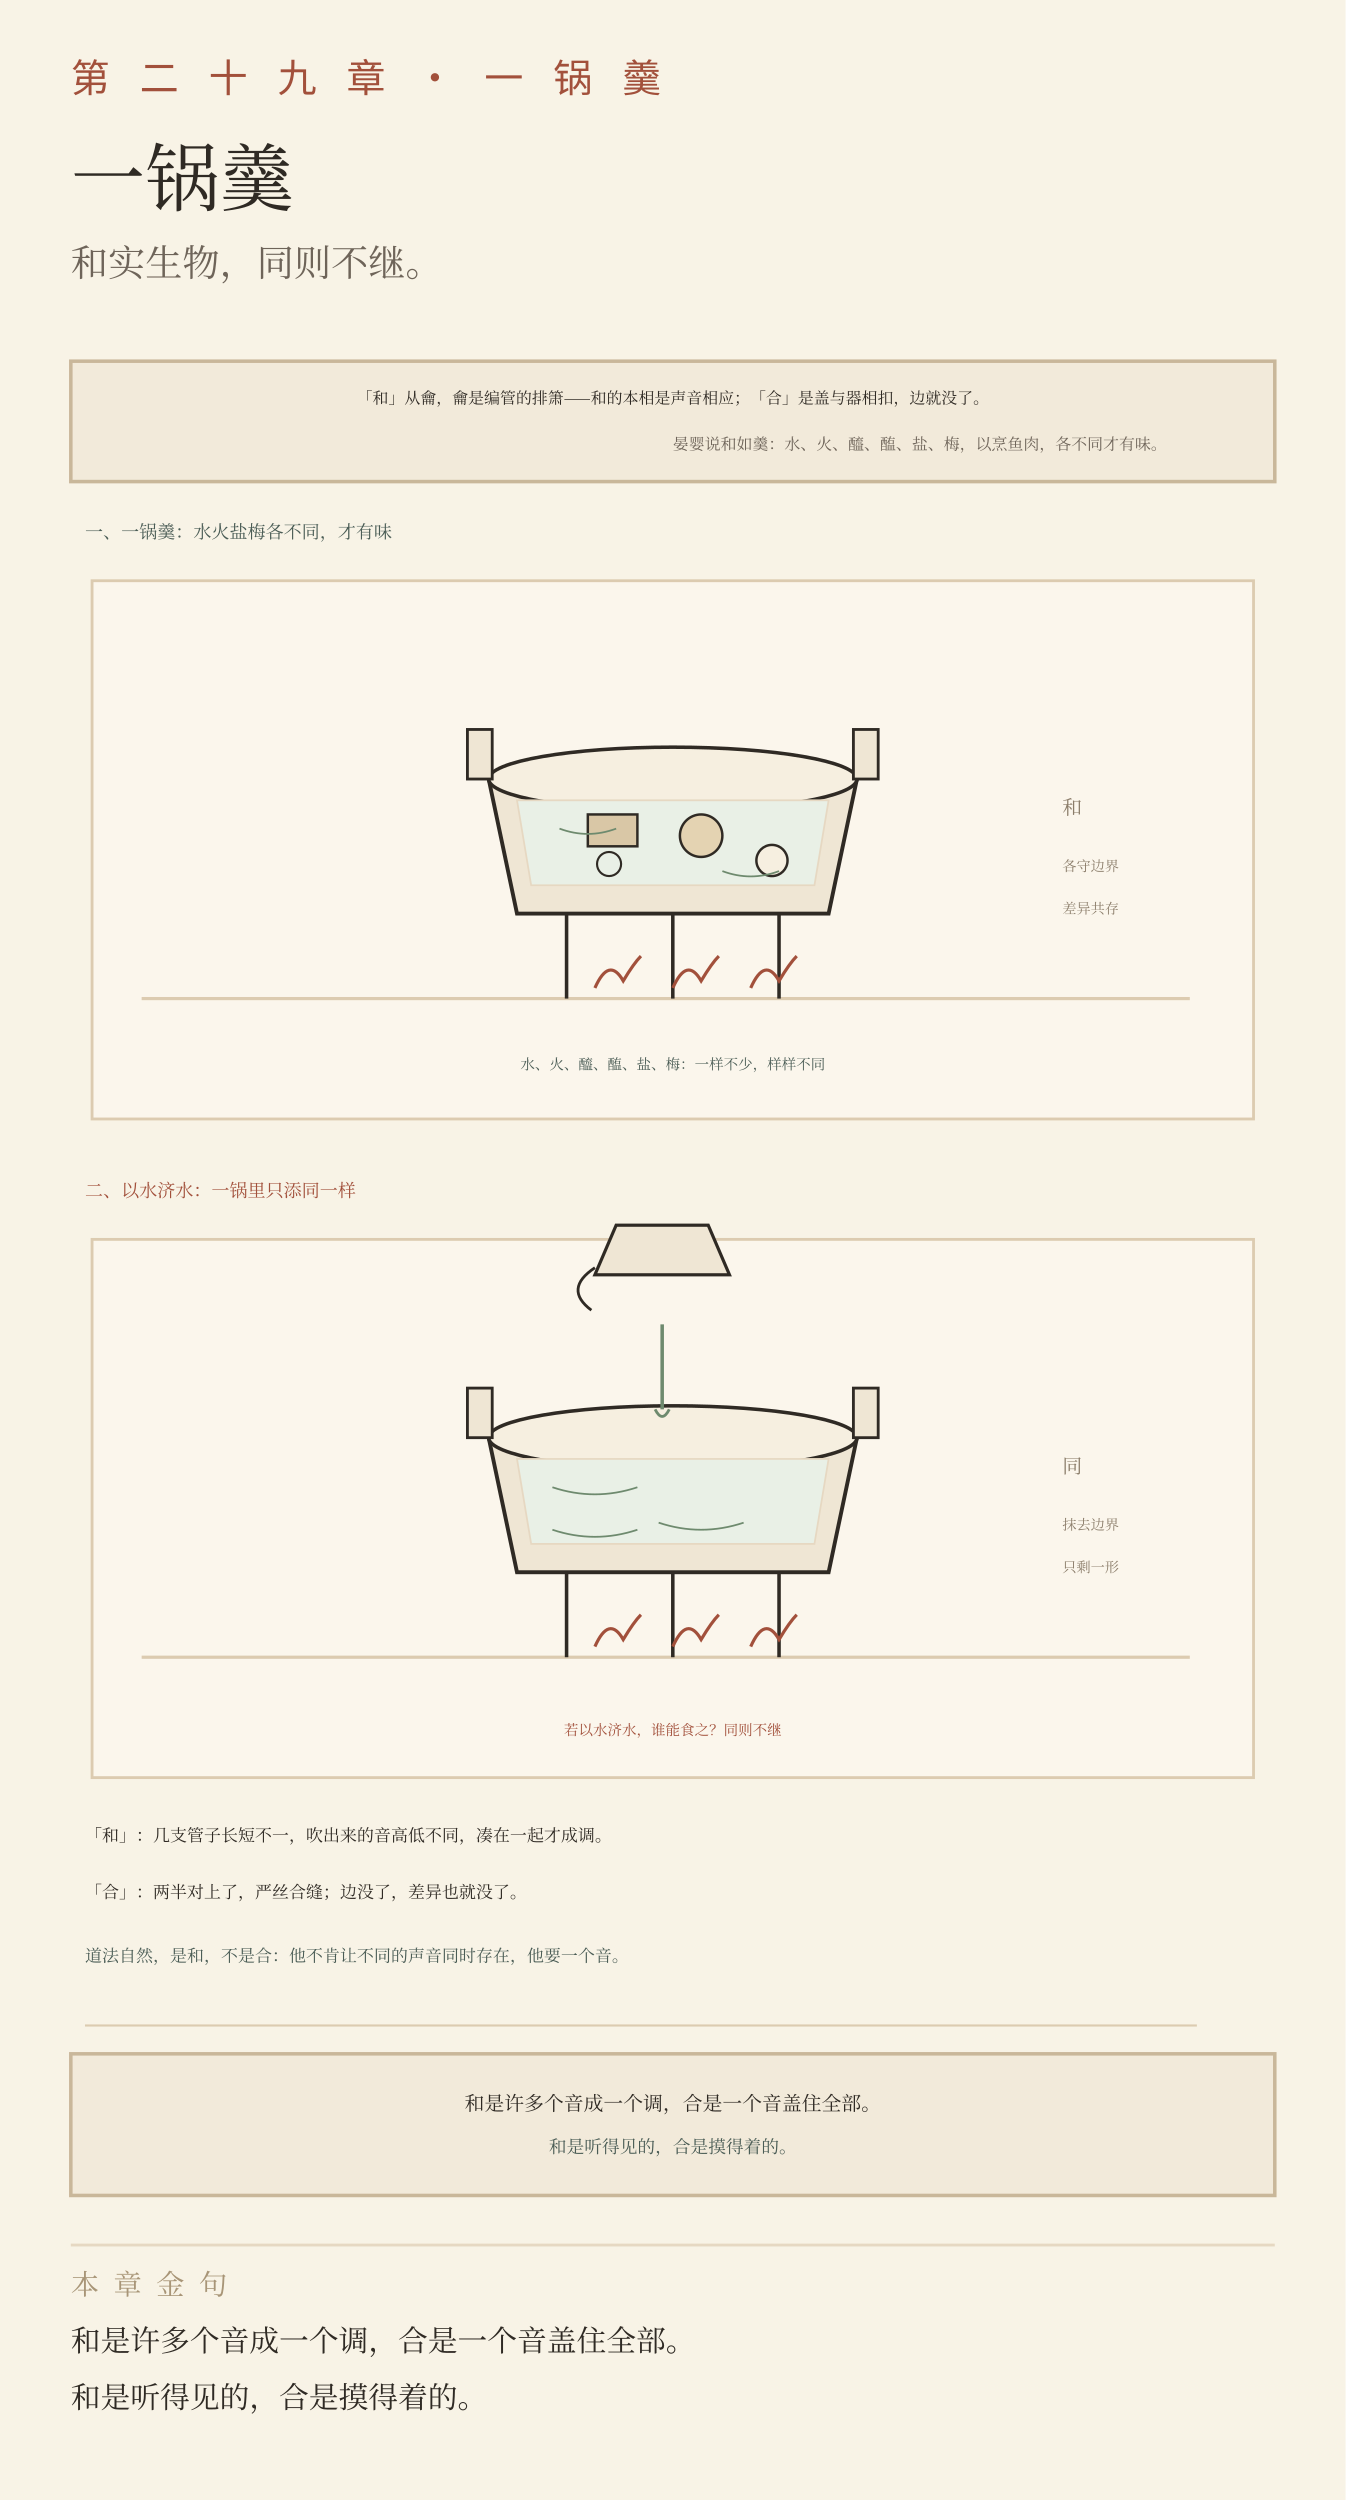
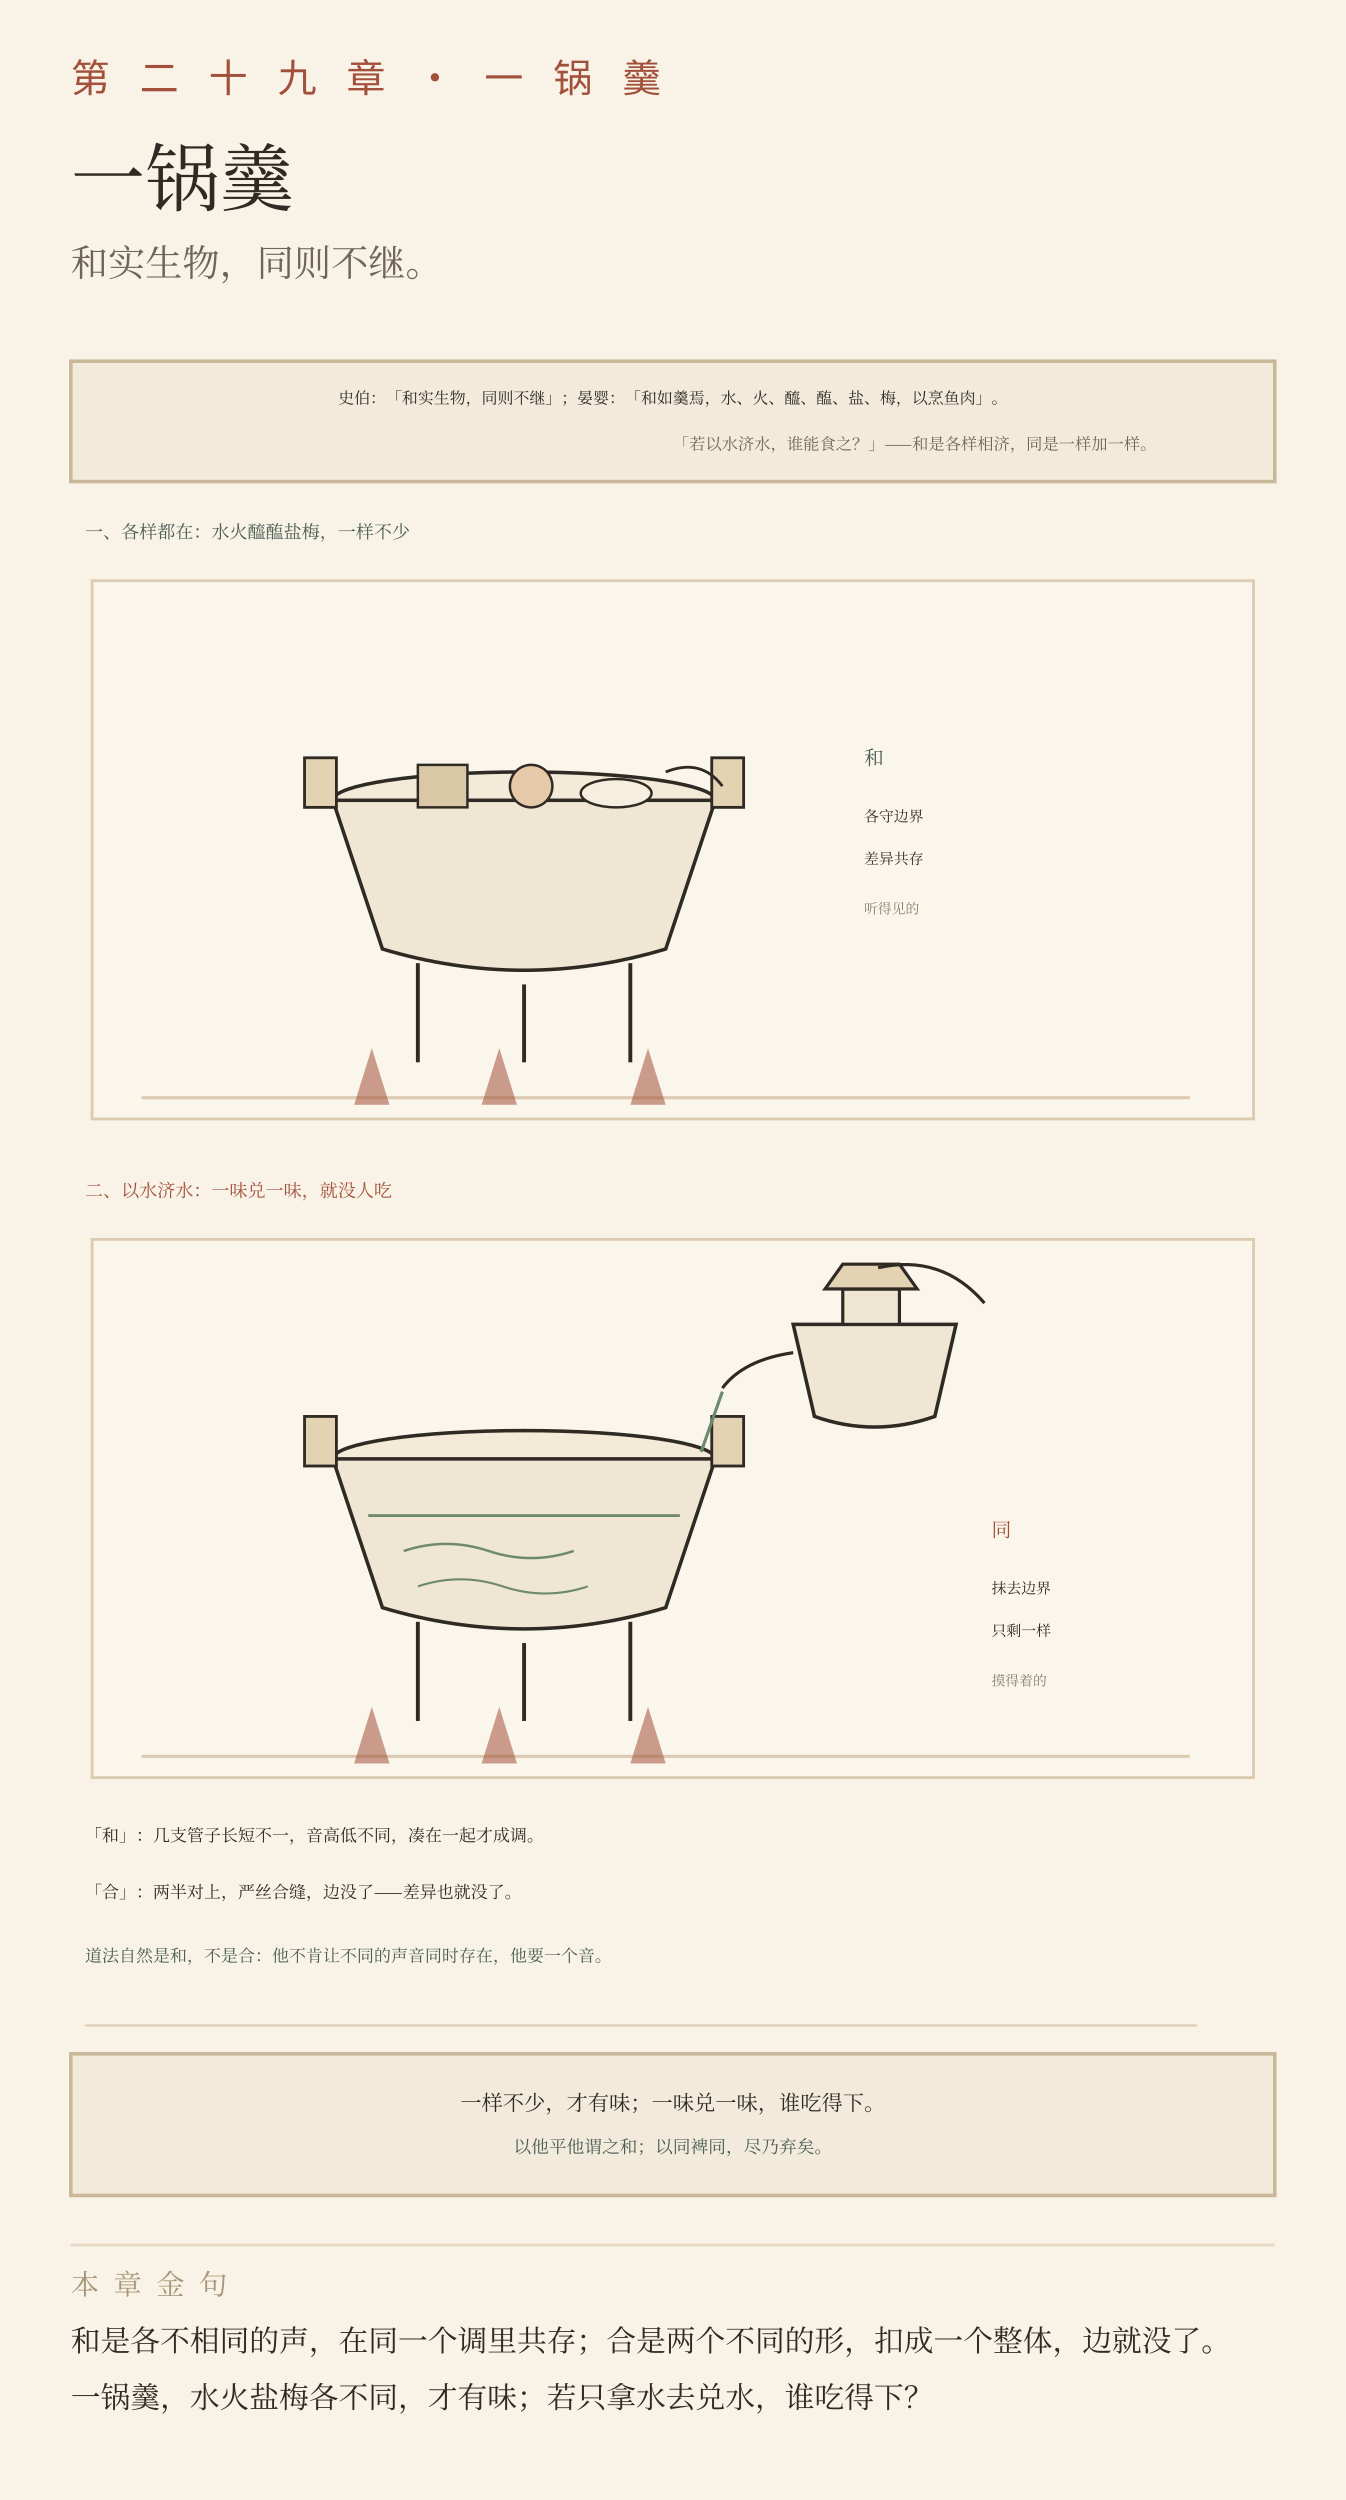
- <svg xmlns="http://www.w3.org/2000/svg" viewBox="0 0 380 706" role="img" aria-label="和是听得见的，合是摸得着的" font-family="'Noto Serif CJK SC','Noto Serif SC','Songti SC',serif">
+ <svg xmlns="http://www.w3.org/2000/svg" viewBox="0 0 380 706" role="img" aria-label="一锅羹各样都在，一味兑一味就没人吃" font-family="'Noto Serif CJK SC','Noto Serif SC','Songti SC',serif">
  <defs>
    <marker id="arr" viewBox="0 0 10 10" refX="9" refY="5" markerWidth="6" markerHeight="6" orient="auto">
      <path d="M0 0 L10 5 L0 10 z" fill="#6E6459" />
    </marker>
    <marker id="arr2" viewBox="0 0 10 10" refX="9" refY="5" markerWidth="6" markerHeight="6" orient="auto">
      <path d="M0 0 L10 5 L0 10 z" fill="#4A5C55" />
    </marker>
    <marker id="arrL" viewBox="0 0 10 10" refX="1" refY="5" markerWidth="6" markerHeight="6" orient="auto">
      <path d="M10 0 L0 5 L10 10 z" fill="#4A5C55" />
    </marker>
    <marker id="arrS" viewBox="0 0 10 10" refX="9" refY="5" markerWidth="6" markerHeight="6" orient="auto">
      <path d="M0 0 L10 5 L0 10 z" fill="#A2503B" />
    </marker>
  </defs>
  <rect x="0" y="0" width="380" height="706" fill="#F8F3E6" />
  <text x="20" y="26" font-size="11" fill="#A2503B" font-family="'Noto Sans CJK SC','Noto Sans SC',sans-serif" letter-spacing="3">第 二 十 九 章 · 一 锅 羹</text>
  <text x="20" y="58" font-size="21" fill="#2F2A24">一锅羹</text>
  <text x="20" y="78" font-size="10.5" fill="#6E6459">和实生物，同则不继。</text>
  <rect x="20" y="102" width="340" height="34" fill="#F2EADA" stroke="#C9B79A" stroke-width="1.0" />
-   <text x="190" y="114" font-size="4.5" fill="#2F2A24" text-anchor="middle">「和」从龠，龠是编管的排箫——和的本相是声音相应；「合」是盖与器相扣，边就没了。</text>
-   <text x="190" y="127" font-size="4.5" fill="#6E6459">晏婴说和如羹：水、火、醯、醢、盐、梅，以烹鱼肉，各不同才有味。</text>
-   <text x="24" y="152" font-size="5.1" fill="#4A5C55">一、一锅羹：水火盐梅各不同，才有味</text>
+   <text x="190" y="114" font-size="4.5" fill="#2F2A24" text-anchor="middle">史伯：「和实生物，同则不继」；晏婴：「和如羹焉，水、火、醯、醢、盐、梅，以烹鱼肉」。</text>
+   <text x="190" y="127" font-size="4.6" fill="#6E6459">「若以水济水，谁能食之？」——和是各样相济，同是一样加一样。</text>
+   <text x="24" y="152" font-size="5.1" fill="#4A5C55">一、各样都在：水火醯醢盐梅，一样不少</text>
  <rect x="26" y="164" width="328" height="152" fill="#FBF6EC" stroke="#DCCBB0" stroke-width="0.8" />
-   <line x1="40" y1="282" x2="336" y2="282" stroke="#DCCBB0" stroke-width="0.9" />
-   <path d="M138,220 L146,258 L234,258 L242,220 Z" fill="#EFE6D4" stroke="#2F2A24" stroke-width="1.1" />
-   <ellipse cx="190" cy="220" rx="52" ry="9" fill="#F6EFE0" stroke="#2F2A24" stroke-width="1.0" />
-   <rect x="132" y="206" width="7" height="14" fill="#EFE6D4" stroke="#2F2A24" stroke-width="0.8" />
-   <rect x="241" y="206" width="7" height="14" fill="#EFE6D4" stroke="#2F2A24" stroke-width="0.8" />
-   <line x1="160" y1="258" x2="160" y2="282" stroke="#2F2A24" stroke-width="1.0" />
-   <line x1="190" y1="258" x2="190" y2="282" stroke="#2F2A24" stroke-width="1.0" />
-   <line x1="220" y1="258" x2="220" y2="282" stroke="#2F2A24" stroke-width="1.0" />
-   <path d="M146,226 L150,250 L230,250 L234,226 Z" fill="#E9F0E6" stroke="#E6D8C2" stroke-width="0.5" />
-   <rect x="166" y="230" width="14" height="9" fill="#D9C7A6" stroke="#2F2A24" stroke-width="0.7" />
-   <circle cx="198" cy="236" r="6" fill="#E4D3B2" stroke="#2F2A24" stroke-width="0.7" />
-   <circle cx="218" cy="243" r="4.4" fill="#F6EFE0" stroke="#2F2A24" stroke-width="0.7" />
-   <circle cx="172" cy="244" r="3.4" fill="none" stroke="#2F2A24" stroke-width="0.6" />
-   <path d="M158,234 q8,3 16,0 M204,246 q8,3 16,0" fill="none" stroke="#6E8A6E" stroke-width="0.5" />
-   <path d="M168,279 q4,-9 8,-2 q3,-5 5,-7" fill="none" stroke="#A2503B" stroke-width="0.9" />
-   <path d="M190,279 q4,-9 8,-2 q3,-5 5,-7" fill="none" stroke="#A2503B" stroke-width="0.9" />
-   <path d="M212,279 q4,-9 8,-2 q3,-5 5,-7" fill="none" stroke="#A2503B" stroke-width="0.9" />
-   <text x="190" y="302" font-size="4.1" fill="#4A5C55" text-anchor="middle">水、火、醯、醢、盐、梅：一样不少，样样不同</text>
-   <text x="300" y="230" font-size="5.6" fill="#8A7C69">和</text>
-   <text x="300" y="246" font-size="4.0" fill="#8A7C69">各守边界</text>
-   <text x="300" y="258" font-size="4.0" fill="#8A7C69">差异共存</text>
-   <text x="24" y="338" font-size="5.1" fill="#A2503B">二、以水济水：一锅里只添同一样</text>
+   <line x1="40" y1="310" x2="336" y2="310" stroke="#DCCBB0" stroke-width="0.9" />
+   <ellipse cx="148" cy="226" rx="54" ry="8" fill="#F3EAD8" stroke="#2F2A24" stroke-width="1.0" />
+   <path d="M94,226 L108,268 Q148,280 188,268 L202,226 Z" fill="#EFE6D4" stroke="#2F2A24" stroke-width="1.0" />
+   <rect x="86" y="214" width="9" height="14" fill="#E4D3B2" stroke="#2F2A24" stroke-width="0.8" />
+   <rect x="201" y="214" width="9" height="14" fill="#E4D3B2" stroke="#2F2A24" stroke-width="0.8" />
+   <line x1="118" y1="272" x2="118" y2="300" stroke="#2F2A24" stroke-width="1.1" />
+   <line x1="178" y1="272" x2="178" y2="300" stroke="#2F2A24" stroke-width="1.1" />
+   <line x1="148" y1="278" x2="148" y2="300" stroke="#2F2A24" stroke-width="1.1" />
+   <rect x="118" y="216" width="14" height="12" fill="#D9C7A6" stroke="#2F2A24" stroke-width="0.7" />
+   <circle cx="150" cy="222" r="6" fill="#E6C9A8" stroke="#2F2A24" stroke-width="0.7" />
+   <ellipse cx="174" cy="224" rx="10" ry="4" fill="#F6EFE0" stroke="#2F2A24" stroke-width="0.7" />
+   <path d="M188,218 q10,-4 16,4" fill="none" stroke="#2F2A24" stroke-width="0.8" />
+   <polygon points="100,312 105,296 110,312" fill="#A2503B" stroke="none" opacity="0.55" />
+   <polygon points="136,312 141,296 146,312" fill="#A2503B" stroke="none" opacity="0.55" />
+   <polygon points="178,312 183,296 188,312" fill="#A2503B" stroke="none" opacity="0.55" />
+   <text x="244" y="216" font-size="5.6" fill="#4A5C55">和</text>
+   <text x="244" y="232" font-size="4.2" fill="#2F2A24">各守边界</text>
+   <text x="244" y="244" font-size="4.2" fill="#2F2A24">差异共存</text>
+   <text x="244" y="258" font-size="3.9" fill="#8A7C69">听得见的</text>
+   <text x="24" y="338" font-size="5.1" fill="#A2503B">二、以水济水：一味兑一味，就没人吃</text>
  <rect x="26" y="350" width="328" height="152" fill="#FBF6EC" stroke="#DCCBB0" stroke-width="0.8" />
-   <line x1="40" y1="468" x2="336" y2="468" stroke="#DCCBB0" stroke-width="0.9" />
-   <path d="M138,406 L146,444 L234,444 L242,406 Z" fill="#EFE6D4" stroke="#2F2A24" stroke-width="1.1" />
-   <ellipse cx="190" cy="406" rx="52" ry="9" fill="#F6EFE0" stroke="#2F2A24" stroke-width="1.0" />
-   <rect x="132" y="392" width="7" height="14" fill="#EFE6D4" stroke="#2F2A24" stroke-width="0.8" />
-   <rect x="241" y="392" width="7" height="14" fill="#EFE6D4" stroke="#2F2A24" stroke-width="0.8" />
-   <line x1="160" y1="444" x2="160" y2="468" stroke="#2F2A24" stroke-width="1.0" />
-   <line x1="190" y1="444" x2="190" y2="468" stroke="#2F2A24" stroke-width="1.0" />
-   <line x1="220" y1="444" x2="220" y2="468" stroke="#2F2A24" stroke-width="1.0" />
-   <path d="M146,412 L150,436 L230,436 L234,412 Z" fill="#E9F0E6" stroke="#E6D8C2" stroke-width="0.5" />
-   <path d="M156,420 q12,4 24,0 M186,430 q12,4 24,0 M156,432 q12,4 24,0" fill="none" stroke="#6E8A6E" stroke-width="0.5" />
-   <path d="M168,360 l38,0 l-6,-14 l-26,0 Z" fill="#EFE6D4" stroke="#2F2A24" stroke-width="0.9" />
-   <path d="M168,358 q-9,6 -1,12" fill="none" stroke="#2F2A24" stroke-width="0.8" />
-   <line x1="187" y1="374" x2="187" y2="398" stroke="#6E8A6E" stroke-width="1.0" />
-   <path d="M185,398 q2,4 4,0" fill="none" stroke="#6E8A6E" stroke-width="0.8" />
-   <path d="M168,465 q4,-9 8,-2 q3,-5 5,-7" fill="none" stroke="#A2503B" stroke-width="0.9" />
-   <path d="M190,465 q4,-9 8,-2 q3,-5 5,-7" fill="none" stroke="#A2503B" stroke-width="0.9" />
-   <path d="M212,465 q4,-9 8,-2 q3,-5 5,-7" fill="none" stroke="#A2503B" stroke-width="0.9" />
-   <text x="190" y="490" font-size="4.1" fill="#A2503B" text-anchor="middle">若以水济水，谁能食之？同则不继</text>
-   <text x="300" y="416" font-size="5.6" fill="#8A7C69">同</text>
-   <text x="300" y="432" font-size="4.0" fill="#8A7C69">抹去边界</text>
-   <text x="300" y="444" font-size="4.0" fill="#8A7C69">只剩一形</text>
-   <text x="24" y="520" font-size="4.8" fill="#2F2A24">「和」：几支管子长短不一，吹出来的音高低不同，凑在一起才成调。</text>
-   <text x="24" y="536" font-size="4.8" fill="#2F2A24">「合」：两半对上了，严丝合缝；边没了，差异也就没了。</text>
-   <text x="24" y="554" font-size="4.8" fill="#4A5C55">道法自然，是和，不是合：他不肯让不同的声音同时存在，他要一个音。</text>
+   <line x1="40" y1="496" x2="336" y2="496" stroke="#DCCBB0" stroke-width="0.9" />
+   <ellipse cx="148" cy="412" rx="54" ry="8" fill="#F3EAD8" stroke="#2F2A24" stroke-width="1.0" />
+   <path d="M94,412 L108,454 Q148,466 188,454 L202,412 Z" fill="#EFE6D4" stroke="#2F2A24" stroke-width="1.0" />
+   <rect x="86" y="400" width="9" height="14" fill="#E4D3B2" stroke="#2F2A24" stroke-width="0.8" />
+   <rect x="201" y="400" width="9" height="14" fill="#E4D3B2" stroke="#2F2A24" stroke-width="0.8" />
+   <line x1="118" y1="458" x2="118" y2="486" stroke="#2F2A24" stroke-width="1.1" />
+   <line x1="178" y1="458" x2="178" y2="486" stroke="#2F2A24" stroke-width="1.1" />
+   <line x1="148" y1="464" x2="148" y2="486" stroke="#2F2A24" stroke-width="1.1" />
+   <line x1="104" y1="428" x2="192" y2="428" stroke="#6E8A6E" stroke-width="0.8" />
+   <path d="M114,438 q12,-4 24,0 q12,4 24,0" fill="none" stroke="#6E8A6E" stroke-width="0.7" />
+   <path d="M118,448 q12,-4 24,0 q12,4 24,0" fill="none" stroke="#6E8A6E" stroke-width="0.6" />
+   <path d="M224,374 L270,374 L264,400 Q247,406 230,400 Z" fill="#EFE6D4" stroke="#2F2A24" stroke-width="1.0" />
+   <rect x="238" y="364" width="16" height="10" fill="#EFE6D4" stroke="#2F2A24" stroke-width="0.9" />
+   <path d="M233,364 L259,364 L254,357 L238,357 Z" fill="#E4D3B2" stroke="#2F2A24" stroke-width="0.9" />
+   <path d="M224,382 q-14,2 -20,10" fill="none" stroke="#2F2A24" stroke-width="0.9" />
+   <path d="M248,358 q18,-4 30,10" fill="none" stroke="#2F2A24" stroke-width="0.9" />
+   <line x1="204" y1="393" x2="198" y2="410" stroke="#6E8A6E" stroke-width="0.9" />
+   <polygon points="100,498 105,482 110,498" fill="#A2503B" stroke="none" opacity="0.55" />
+   <polygon points="136,498 141,482 146,498" fill="#A2503B" stroke="none" opacity="0.55" />
+   <polygon points="178,498 183,482 188,498" fill="#A2503B" stroke="none" opacity="0.55" />
+   <text x="280" y="434" font-size="5.6" fill="#A2503B">同</text>
+   <text x="280" y="450" font-size="4.2" fill="#2F2A24">抹去边界</text>
+   <text x="280" y="462" font-size="4.2" fill="#2F2A24">只剩一样</text>
+   <text x="280" y="476" font-size="3.9" fill="#8A7C69">摸得着的</text>
+   <text x="24" y="520" font-size="4.8" fill="#2F2A24">「和」：几支管子长短不一，音高低不同，凑在一起才成调。</text>
+   <text x="24" y="536" font-size="4.8" fill="#2F2A24">「合」：两半对上，严丝合缝，边没了——差异也就没了。</text>
+   <text x="24" y="554" font-size="4.8" fill="#4A5C55">道法自然是和，不是合：他不肯让不同的声音同时存在，他要一个音。</text>
  <line x1="24" y1="572" x2="338" y2="572" stroke="#DCCBB0" stroke-width="0.6" />
  <rect x="20" y="580" width="340" height="40" fill="#F2EADA" stroke="#C9B79A" stroke-width="1.0" />
-   <text x="190" y="596" font-size="5.6" fill="#2F2A24" text-anchor="middle">和是许多个音成一个调，合是一个音盖住全部。</text>
-   <text x="190" y="608" font-size="5.0" fill="#4A5C55" text-anchor="middle">和是听得见的，合是摸得着的。</text>
+   <text x="190" y="596" font-size="6.0" fill="#2F2A24" text-anchor="middle">一样不少，才有味；一味兑一味，谁吃得下。</text>
+   <text x="190" y="608" font-size="5.0" fill="#4A5C55" text-anchor="middle">以他平他谓之和；以同裨同，尽乃弃矣。</text>
  <line x1="20" y1="634" x2="360" y2="634" stroke="#E6D8C2" stroke-width="0.8" />
  <text x="20" y="648" font-size="8.0" fill="#A89577" letter-spacing="1">本 章 金 句</text>
-   <text x="20" y="664" font-size="8.4" fill="#2F2A24">和是许多个音成一个调，合是一个音盖住全部。</text>
-   <text x="20" y="680" font-size="8.4" fill="#2F2A24">和是听得见的，合是摸得着的。</text>
+   <text x="20" y="664" font-size="8.4" fill="#2F2A24">和是各不相同的声，在同一个调里共存；合是两个不同的形，扣成一个整体，边就没了。</text>
+   <text x="20" y="680" font-size="8.4" fill="#2F2A24">一锅羹，水火盐梅各不同，才有味；若只拿水去兑水，谁吃得下？</text>
</svg>
